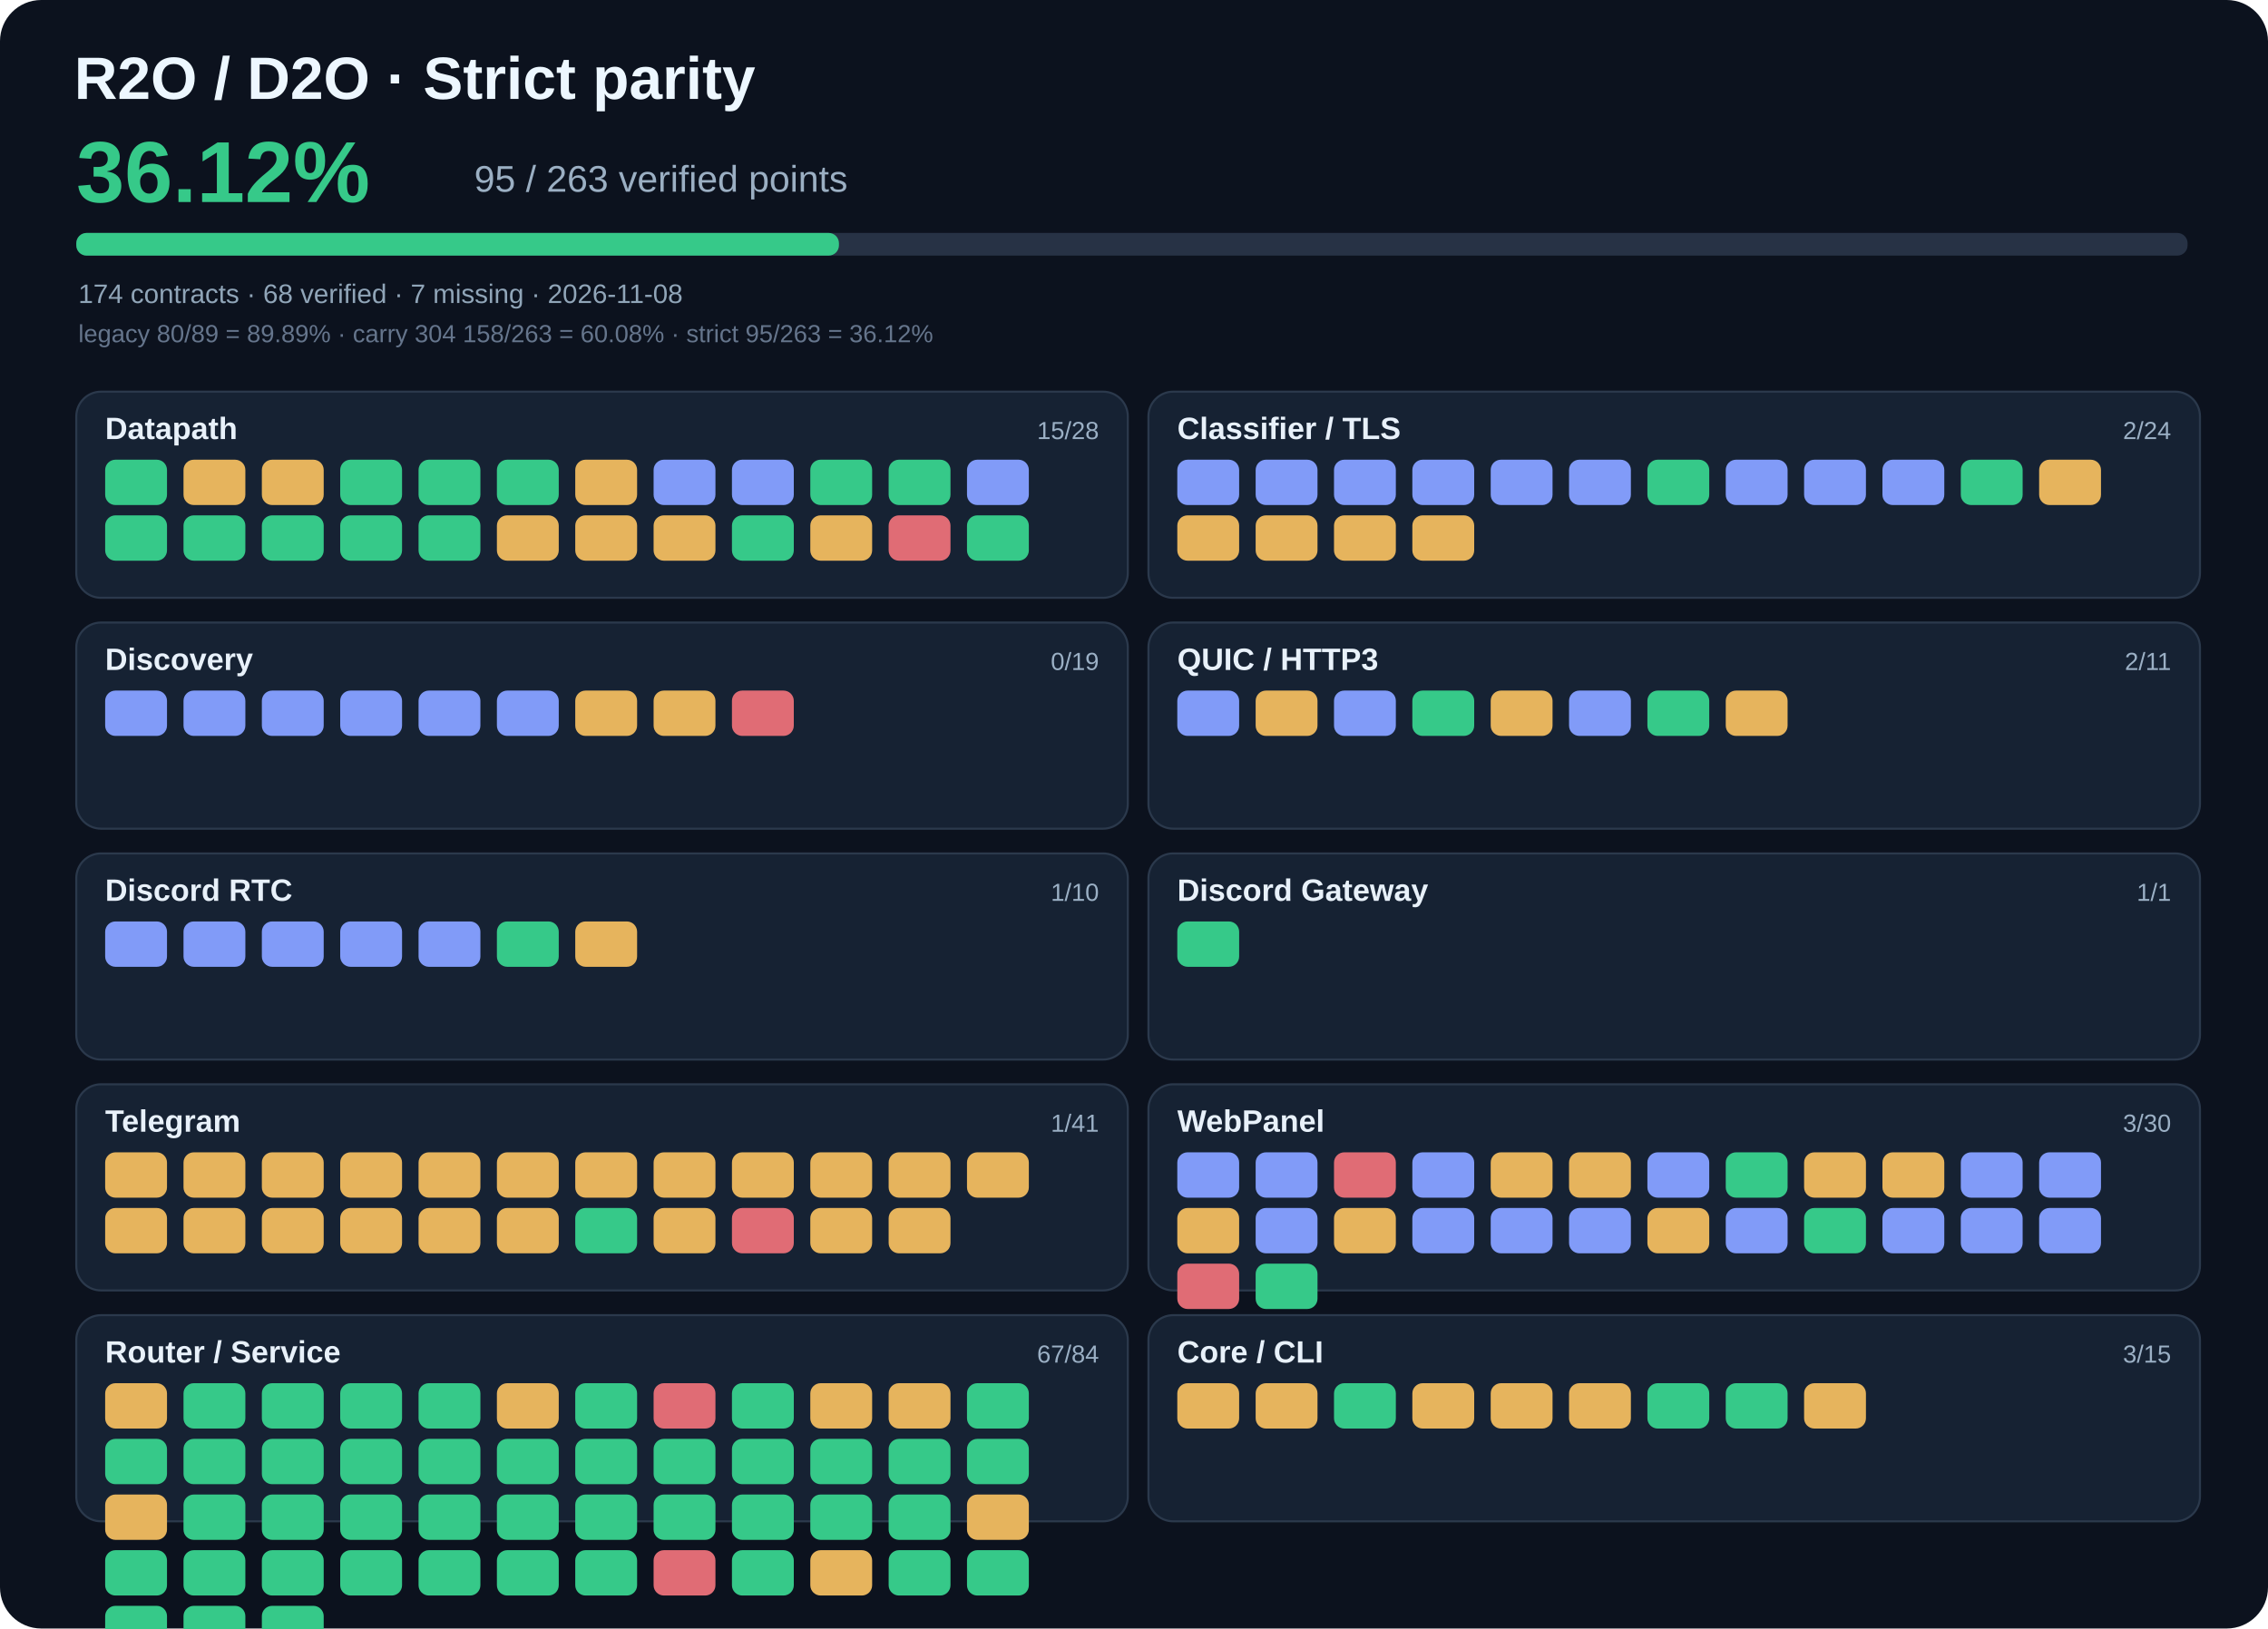
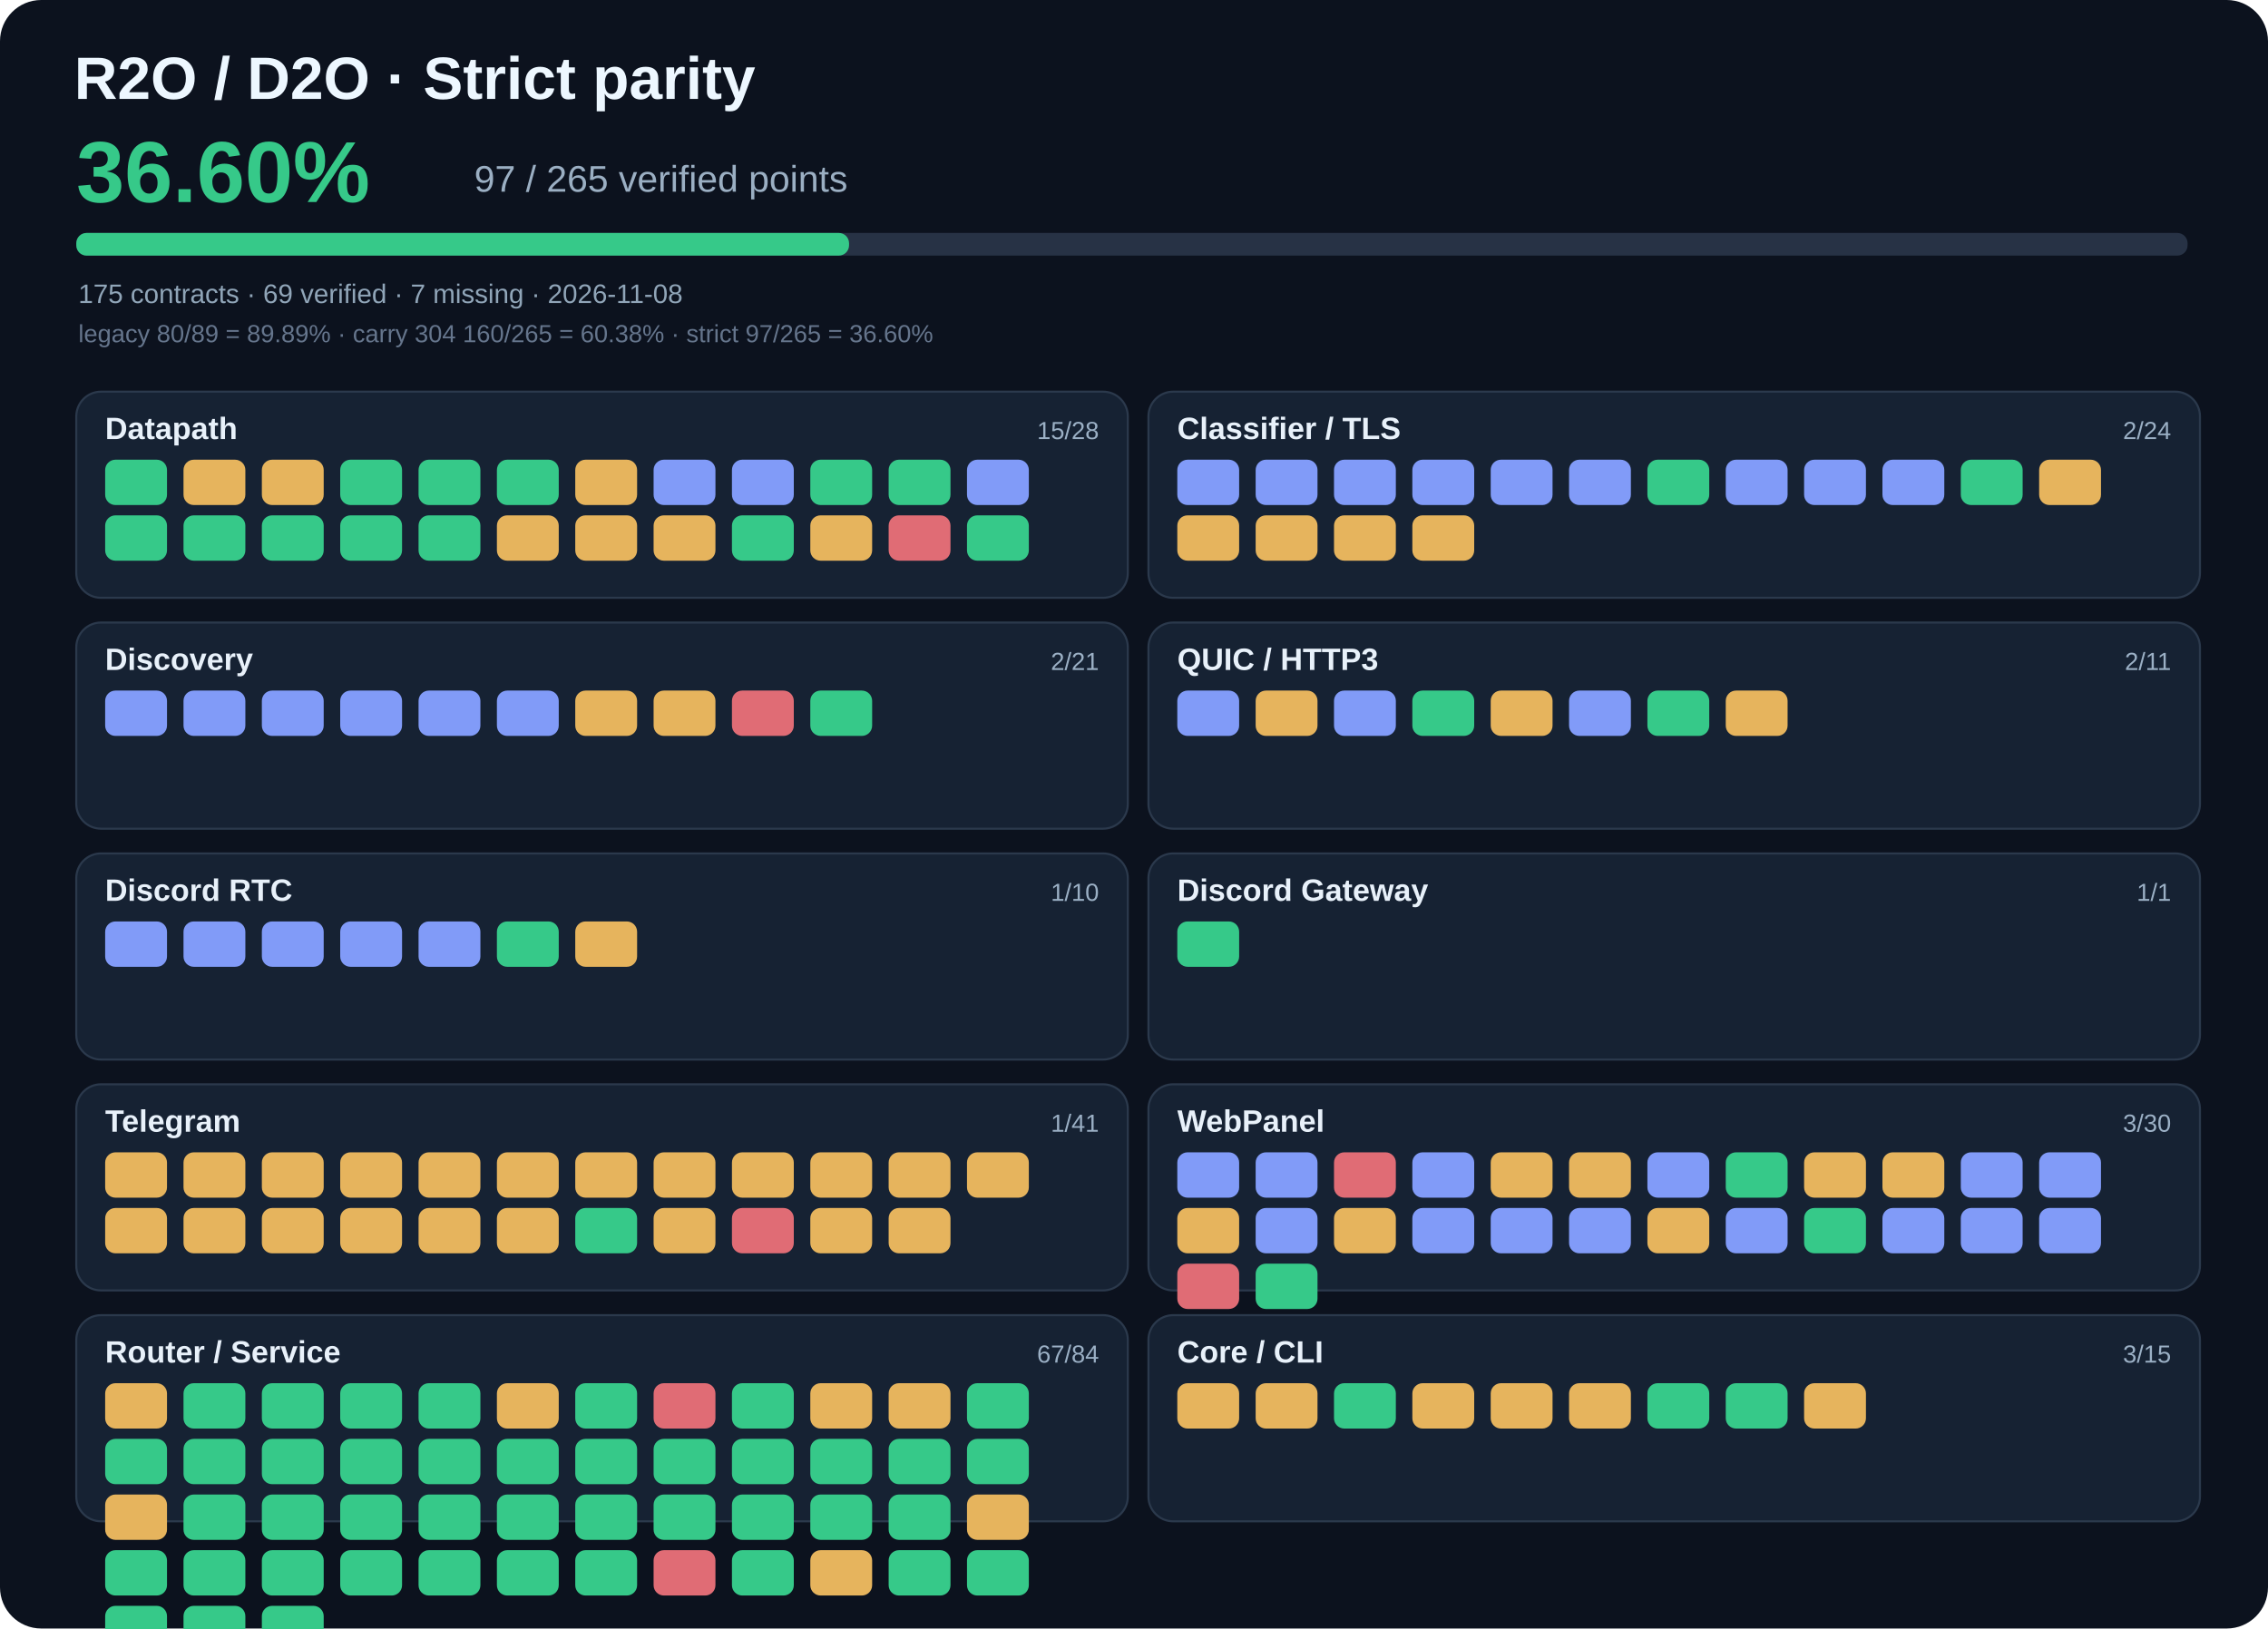
- <svg xmlns="http://www.w3.org/2000/svg" viewBox="0 0 1100 790" width="1100" height="790" role="img" aria-label="R2O strict parity 36.12%">
+ <svg xmlns="http://www.w3.org/2000/svg" viewBox="0 0 1100 790" width="1100" height="790" role="img" aria-label="R2O strict parity 36.60%">
  <rect width="1100" height="790" rx="20" fill="#0c121e" />
  <text x="36" y="48" fill="#edf7ff" font-family="Arial,sans-serif" font-size="29" font-weight="700">R2O / D2O · Strict parity</text>
-   <text x="37" y="98" fill="#36c989" font-family="Arial,sans-serif" font-size="42" font-weight="700">36.12%</text>
-   <text x="230" y="93" fill="#9bafc3" font-family="Arial,sans-serif" font-size="18">95 / 263 verified points</text>
+   <text x="37" y="98" fill="#36c989" font-family="Arial,sans-serif" font-size="42" font-weight="700">36.60%</text>
+   <text x="230" y="93" fill="#9bafc3" font-family="Arial,sans-serif" font-size="18">97 / 265 verified points</text>
  <rect x="37" y="113" width="1024" height="11" rx="5" fill="#273245" />
-   <rect x="37" y="113" width="369.9" height="11" rx="5" fill="#36c989" />
-   <text x="38" y="147" fill="#90a5b8" font-family="Arial,sans-serif" font-size="13">174 contracts · 68 verified · 7 missing · 2026-11-08</text>
-   <text x="38" y="166" fill="#65758c" font-family="Arial,sans-serif" font-size="12">legacy 80/89 = 89.89% · carry 304 158/263 = 60.08% · strict 95/263 = 36.12%</text>
+   <rect x="37" y="113" width="374.8" height="11" rx="5" fill="#36c989" />
+   <text x="38" y="147" fill="#90a5b8" font-family="Arial,sans-serif" font-size="13">175 contracts · 69 verified · 7 missing · 2026-11-08</text>
+   <text x="38" y="166" fill="#65758c" font-family="Arial,sans-serif" font-size="12">legacy 80/89 = 89.89% · carry 304 160/265 = 60.38% · strict 97/265 = 36.60%</text>
  <rect x="37" y="190" width="510" height="100" rx="12" fill="#162233" stroke="#2b394c" />
  <text x="51" y="213" fill="#e8f1fa" font-family="Arial,sans-serif" font-size="15" font-weight="700">Datapath</text>
  <text x="533" y="213" text-anchor="end" fill="#9bb0c5" font-family="Arial,sans-serif" font-size="12">15/28</text>
  <rect x="51" y="223" width="30" height="22" rx="5" fill="#36c989" />
  <rect x="89" y="223" width="30" height="22" rx="5" fill="#e6b45d" />
  <rect x="127" y="223" width="30" height="22" rx="5" fill="#e6b45d" />
  <rect x="165" y="223" width="30" height="22" rx="5" fill="#36c989" />
  <rect x="203" y="223" width="30" height="22" rx="5" fill="#36c989" />
  <rect x="241" y="223" width="30" height="22" rx="5" fill="#36c989" />
  <rect x="279" y="223" width="30" height="22" rx="5" fill="#e6b45d" />
  <rect x="317" y="223" width="30" height="22" rx="5" fill="#819bf8" />
  <rect x="355" y="223" width="30" height="22" rx="5" fill="#819bf8" />
  <rect x="393" y="223" width="30" height="22" rx="5" fill="#36c989" />
  <rect x="431" y="223" width="30" height="22" rx="5" fill="#36c989" />
  <rect x="469" y="223" width="30" height="22" rx="5" fill="#819bf8" />
  <rect x="51" y="250" width="30" height="22" rx="5" fill="#36c989" />
  <rect x="89" y="250" width="30" height="22" rx="5" fill="#36c989" />
  <rect x="127" y="250" width="30" height="22" rx="5" fill="#36c989" />
  <rect x="165" y="250" width="30" height="22" rx="5" fill="#36c989" />
  <rect x="203" y="250" width="30" height="22" rx="5" fill="#36c989" />
  <rect x="241" y="250" width="30" height="22" rx="5" fill="#e6b45d" />
  <rect x="279" y="250" width="30" height="22" rx="5" fill="#e6b45d" />
  <rect x="317" y="250" width="30" height="22" rx="5" fill="#e6b45d" />
  <rect x="355" y="250" width="30" height="22" rx="5" fill="#36c989" />
  <rect x="393" y="250" width="30" height="22" rx="5" fill="#e6b45d" />
  <rect x="431" y="250" width="30" height="22" rx="5" fill="#e06c75" />
  <rect x="469" y="250" width="30" height="22" rx="5" fill="#36c989" />
  <rect x="557" y="190" width="510" height="100" rx="12" fill="#162233" stroke="#2b394c" />
  <text x="571" y="213" fill="#e8f1fa" font-family="Arial,sans-serif" font-size="15" font-weight="700">Classifier / TLS</text>
  <text x="1053" y="213" text-anchor="end" fill="#9bb0c5" font-family="Arial,sans-serif" font-size="12">2/24</text>
  <rect x="571" y="223" width="30" height="22" rx="5" fill="#819bf8" />
  <rect x="609" y="223" width="30" height="22" rx="5" fill="#819bf8" />
  <rect x="647" y="223" width="30" height="22" rx="5" fill="#819bf8" />
  <rect x="685" y="223" width="30" height="22" rx="5" fill="#819bf8" />
  <rect x="723" y="223" width="30" height="22" rx="5" fill="#819bf8" />
  <rect x="761" y="223" width="30" height="22" rx="5" fill="#819bf8" />
  <rect x="799" y="223" width="30" height="22" rx="5" fill="#36c989" />
  <rect x="837" y="223" width="30" height="22" rx="5" fill="#819bf8" />
  <rect x="875" y="223" width="30" height="22" rx="5" fill="#819bf8" />
  <rect x="913" y="223" width="30" height="22" rx="5" fill="#819bf8" />
  <rect x="951" y="223" width="30" height="22" rx="5" fill="#36c989" />
  <rect x="989" y="223" width="30" height="22" rx="5" fill="#e6b45d" />
  <rect x="571" y="250" width="30" height="22" rx="5" fill="#e6b45d" />
  <rect x="609" y="250" width="30" height="22" rx="5" fill="#e6b45d" />
  <rect x="647" y="250" width="30" height="22" rx="5" fill="#e6b45d" />
  <rect x="685" y="250" width="30" height="22" rx="5" fill="#e6b45d" />
  <rect x="37" y="302" width="510" height="100" rx="12" fill="#162233" stroke="#2b394c" />
  <text x="51" y="325" fill="#e8f1fa" font-family="Arial,sans-serif" font-size="15" font-weight="700">Discovery</text>
-   <text x="533" y="325" text-anchor="end" fill="#9bb0c5" font-family="Arial,sans-serif" font-size="12">0/19</text>
+   <text x="533" y="325" text-anchor="end" fill="#9bb0c5" font-family="Arial,sans-serif" font-size="12">2/21</text>
  <rect x="51" y="335" width="30" height="22" rx="5" fill="#819bf8" />
  <rect x="89" y="335" width="30" height="22" rx="5" fill="#819bf8" />
  <rect x="127" y="335" width="30" height="22" rx="5" fill="#819bf8" />
  <rect x="165" y="335" width="30" height="22" rx="5" fill="#819bf8" />
  <rect x="203" y="335" width="30" height="22" rx="5" fill="#819bf8" />
  <rect x="241" y="335" width="30" height="22" rx="5" fill="#819bf8" />
  <rect x="279" y="335" width="30" height="22" rx="5" fill="#e6b45d" />
  <rect x="317" y="335" width="30" height="22" rx="5" fill="#e6b45d" />
  <rect x="355" y="335" width="30" height="22" rx="5" fill="#e06c75" />
+   <rect x="393" y="335" width="30" height="22" rx="5" fill="#36c989" />
  <rect x="557" y="302" width="510" height="100" rx="12" fill="#162233" stroke="#2b394c" />
  <text x="571" y="325" fill="#e8f1fa" font-family="Arial,sans-serif" font-size="15" font-weight="700">QUIC / HTTP3</text>
  <text x="1053" y="325" text-anchor="end" fill="#9bb0c5" font-family="Arial,sans-serif" font-size="12">2/11</text>
  <rect x="571" y="335" width="30" height="22" rx="5" fill="#819bf8" />
  <rect x="609" y="335" width="30" height="22" rx="5" fill="#e6b45d" />
  <rect x="647" y="335" width="30" height="22" rx="5" fill="#819bf8" />
  <rect x="685" y="335" width="30" height="22" rx="5" fill="#36c989" />
  <rect x="723" y="335" width="30" height="22" rx="5" fill="#e6b45d" />
  <rect x="761" y="335" width="30" height="22" rx="5" fill="#819bf8" />
  <rect x="799" y="335" width="30" height="22" rx="5" fill="#36c989" />
  <rect x="837" y="335" width="30" height="22" rx="5" fill="#e6b45d" />
  <rect x="37" y="414" width="510" height="100" rx="12" fill="#162233" stroke="#2b394c" />
  <text x="51" y="437" fill="#e8f1fa" font-family="Arial,sans-serif" font-size="15" font-weight="700">Discord RTC</text>
  <text x="533" y="437" text-anchor="end" fill="#9bb0c5" font-family="Arial,sans-serif" font-size="12">1/10</text>
  <rect x="51" y="447" width="30" height="22" rx="5" fill="#819bf8" />
  <rect x="89" y="447" width="30" height="22" rx="5" fill="#819bf8" />
  <rect x="127" y="447" width="30" height="22" rx="5" fill="#819bf8" />
  <rect x="165" y="447" width="30" height="22" rx="5" fill="#819bf8" />
  <rect x="203" y="447" width="30" height="22" rx="5" fill="#819bf8" />
  <rect x="241" y="447" width="30" height="22" rx="5" fill="#36c989" />
  <rect x="279" y="447" width="30" height="22" rx="5" fill="#e6b45d" />
  <rect x="557" y="414" width="510" height="100" rx="12" fill="#162233" stroke="#2b394c" />
  <text x="571" y="437" fill="#e8f1fa" font-family="Arial,sans-serif" font-size="15" font-weight="700">Discord Gateway</text>
  <text x="1053" y="437" text-anchor="end" fill="#9bb0c5" font-family="Arial,sans-serif" font-size="12">1/1</text>
  <rect x="571" y="447" width="30" height="22" rx="5" fill="#36c989" />
  <rect x="37" y="526" width="510" height="100" rx="12" fill="#162233" stroke="#2b394c" />
  <text x="51" y="549" fill="#e8f1fa" font-family="Arial,sans-serif" font-size="15" font-weight="700">Telegram</text>
  <text x="533" y="549" text-anchor="end" fill="#9bb0c5" font-family="Arial,sans-serif" font-size="12">1/41</text>
  <rect x="51" y="559" width="30" height="22" rx="5" fill="#e6b45d" />
  <rect x="89" y="559" width="30" height="22" rx="5" fill="#e6b45d" />
  <rect x="127" y="559" width="30" height="22" rx="5" fill="#e6b45d" />
  <rect x="165" y="559" width="30" height="22" rx="5" fill="#e6b45d" />
  <rect x="203" y="559" width="30" height="22" rx="5" fill="#e6b45d" />
  <rect x="241" y="559" width="30" height="22" rx="5" fill="#e6b45d" />
  <rect x="279" y="559" width="30" height="22" rx="5" fill="#e6b45d" />
  <rect x="317" y="559" width="30" height="22" rx="5" fill="#e6b45d" />
  <rect x="355" y="559" width="30" height="22" rx="5" fill="#e6b45d" />
  <rect x="393" y="559" width="30" height="22" rx="5" fill="#e6b45d" />
  <rect x="431" y="559" width="30" height="22" rx="5" fill="#e6b45d" />
  <rect x="469" y="559" width="30" height="22" rx="5" fill="#e6b45d" />
  <rect x="51" y="586" width="30" height="22" rx="5" fill="#e6b45d" />
  <rect x="89" y="586" width="30" height="22" rx="5" fill="#e6b45d" />
  <rect x="127" y="586" width="30" height="22" rx="5" fill="#e6b45d" />
  <rect x="165" y="586" width="30" height="22" rx="5" fill="#e6b45d" />
  <rect x="203" y="586" width="30" height="22" rx="5" fill="#e6b45d" />
  <rect x="241" y="586" width="30" height="22" rx="5" fill="#e6b45d" />
  <rect x="279" y="586" width="30" height="22" rx="5" fill="#36c989" />
  <rect x="317" y="586" width="30" height="22" rx="5" fill="#e6b45d" />
  <rect x="355" y="586" width="30" height="22" rx="5" fill="#e06c75" />
  <rect x="393" y="586" width="30" height="22" rx="5" fill="#e6b45d" />
  <rect x="431" y="586" width="30" height="22" rx="5" fill="#e6b45d" />
  <rect x="557" y="526" width="510" height="100" rx="12" fill="#162233" stroke="#2b394c" />
  <text x="571" y="549" fill="#e8f1fa" font-family="Arial,sans-serif" font-size="15" font-weight="700">WebPanel</text>
  <text x="1053" y="549" text-anchor="end" fill="#9bb0c5" font-family="Arial,sans-serif" font-size="12">3/30</text>
  <rect x="571" y="559" width="30" height="22" rx="5" fill="#819bf8" />
  <rect x="609" y="559" width="30" height="22" rx="5" fill="#819bf8" />
  <rect x="647" y="559" width="30" height="22" rx="5" fill="#e06c75" />
  <rect x="685" y="559" width="30" height="22" rx="5" fill="#819bf8" />
  <rect x="723" y="559" width="30" height="22" rx="5" fill="#e6b45d" />
  <rect x="761" y="559" width="30" height="22" rx="5" fill="#e6b45d" />
  <rect x="799" y="559" width="30" height="22" rx="5" fill="#819bf8" />
  <rect x="837" y="559" width="30" height="22" rx="5" fill="#36c989" />
  <rect x="875" y="559" width="30" height="22" rx="5" fill="#e6b45d" />
  <rect x="913" y="559" width="30" height="22" rx="5" fill="#e6b45d" />
  <rect x="951" y="559" width="30" height="22" rx="5" fill="#819bf8" />
  <rect x="989" y="559" width="30" height="22" rx="5" fill="#819bf8" />
  <rect x="571" y="586" width="30" height="22" rx="5" fill="#e6b45d" />
  <rect x="609" y="586" width="30" height="22" rx="5" fill="#819bf8" />
  <rect x="647" y="586" width="30" height="22" rx="5" fill="#e6b45d" />
  <rect x="685" y="586" width="30" height="22" rx="5" fill="#819bf8" />
  <rect x="723" y="586" width="30" height="22" rx="5" fill="#819bf8" />
  <rect x="761" y="586" width="30" height="22" rx="5" fill="#819bf8" />
  <rect x="799" y="586" width="30" height="22" rx="5" fill="#e6b45d" />
  <rect x="837" y="586" width="30" height="22" rx="5" fill="#819bf8" />
  <rect x="875" y="586" width="30" height="22" rx="5" fill="#36c989" />
  <rect x="913" y="586" width="30" height="22" rx="5" fill="#819bf8" />
  <rect x="951" y="586" width="30" height="22" rx="5" fill="#819bf8" />
  <rect x="989" y="586" width="30" height="22" rx="5" fill="#819bf8" />
  <rect x="571" y="613" width="30" height="22" rx="5" fill="#e06c75" />
  <rect x="609" y="613" width="30" height="22" rx="5" fill="#36c989" />
  <rect x="37" y="638" width="510" height="100" rx="12" fill="#162233" stroke="#2b394c" />
  <text x="51" y="661" fill="#e8f1fa" font-family="Arial,sans-serif" font-size="15" font-weight="700">Router / Service</text>
  <text x="533" y="661" text-anchor="end" fill="#9bb0c5" font-family="Arial,sans-serif" font-size="12">67/84</text>
  <rect x="51" y="671" width="30" height="22" rx="5" fill="#e6b45d" />
  <rect x="89" y="671" width="30" height="22" rx="5" fill="#36c989" />
  <rect x="127" y="671" width="30" height="22" rx="5" fill="#36c989" />
  <rect x="165" y="671" width="30" height="22" rx="5" fill="#36c989" />
  <rect x="203" y="671" width="30" height="22" rx="5" fill="#36c989" />
  <rect x="241" y="671" width="30" height="22" rx="5" fill="#e6b45d" />
  <rect x="279" y="671" width="30" height="22" rx="5" fill="#36c989" />
  <rect x="317" y="671" width="30" height="22" rx="5" fill="#e06c75" />
  <rect x="355" y="671" width="30" height="22" rx="5" fill="#36c989" />
  <rect x="393" y="671" width="30" height="22" rx="5" fill="#e6b45d" />
  <rect x="431" y="671" width="30" height="22" rx="5" fill="#e6b45d" />
  <rect x="469" y="671" width="30" height="22" rx="5" fill="#36c989" />
  <rect x="51" y="698" width="30" height="22" rx="5" fill="#36c989" />
  <rect x="89" y="698" width="30" height="22" rx="5" fill="#36c989" />
  <rect x="127" y="698" width="30" height="22" rx="5" fill="#36c989" />
  <rect x="165" y="698" width="30" height="22" rx="5" fill="#36c989" />
  <rect x="203" y="698" width="30" height="22" rx="5" fill="#36c989" />
  <rect x="241" y="698" width="30" height="22" rx="5" fill="#36c989" />
  <rect x="279" y="698" width="30" height="22" rx="5" fill="#36c989" />
  <rect x="317" y="698" width="30" height="22" rx="5" fill="#36c989" />
  <rect x="355" y="698" width="30" height="22" rx="5" fill="#36c989" />
  <rect x="393" y="698" width="30" height="22" rx="5" fill="#36c989" />
  <rect x="431" y="698" width="30" height="22" rx="5" fill="#36c989" />
  <rect x="469" y="698" width="30" height="22" rx="5" fill="#36c989" />
  <rect x="51" y="725" width="30" height="22" rx="5" fill="#e6b45d" />
  <rect x="89" y="725" width="30" height="22" rx="5" fill="#36c989" />
  <rect x="127" y="725" width="30" height="22" rx="5" fill="#36c989" />
  <rect x="165" y="725" width="30" height="22" rx="5" fill="#36c989" />
  <rect x="203" y="725" width="30" height="22" rx="5" fill="#36c989" />
  <rect x="241" y="725" width="30" height="22" rx="5" fill="#36c989" />
  <rect x="279" y="725" width="30" height="22" rx="5" fill="#36c989" />
  <rect x="317" y="725" width="30" height="22" rx="5" fill="#36c989" />
  <rect x="355" y="725" width="30" height="22" rx="5" fill="#36c989" />
  <rect x="393" y="725" width="30" height="22" rx="5" fill="#36c989" />
  <rect x="431" y="725" width="30" height="22" rx="5" fill="#36c989" />
  <rect x="469" y="725" width="30" height="22" rx="5" fill="#e6b45d" />
  <rect x="51" y="752" width="30" height="22" rx="5" fill="#36c989" />
  <rect x="89" y="752" width="30" height="22" rx="5" fill="#36c989" />
  <rect x="127" y="752" width="30" height="22" rx="5" fill="#36c989" />
  <rect x="165" y="752" width="30" height="22" rx="5" fill="#36c989" />
  <rect x="203" y="752" width="30" height="22" rx="5" fill="#36c989" />
  <rect x="241" y="752" width="30" height="22" rx="5" fill="#36c989" />
  <rect x="279" y="752" width="30" height="22" rx="5" fill="#36c989" />
  <rect x="317" y="752" width="30" height="22" rx="5" fill="#e06c75" />
  <rect x="355" y="752" width="30" height="22" rx="5" fill="#36c989" />
  <rect x="393" y="752" width="30" height="22" rx="5" fill="#e6b45d" />
  <rect x="431" y="752" width="30" height="22" rx="5" fill="#36c989" />
  <rect x="469" y="752" width="30" height="22" rx="5" fill="#36c989" />
  <rect x="51" y="779" width="30" height="22" rx="5" fill="#36c989" />
  <rect x="89" y="779" width="30" height="22" rx="5" fill="#36c989" />
  <rect x="127" y="779" width="30" height="22" rx="5" fill="#36c989" />
  <rect x="557" y="638" width="510" height="100" rx="12" fill="#162233" stroke="#2b394c" />
  <text x="571" y="661" fill="#e8f1fa" font-family="Arial,sans-serif" font-size="15" font-weight="700">Core / CLI</text>
  <text x="1053" y="661" text-anchor="end" fill="#9bb0c5" font-family="Arial,sans-serif" font-size="12">3/15</text>
  <rect x="571" y="671" width="30" height="22" rx="5" fill="#e6b45d" />
  <rect x="609" y="671" width="30" height="22" rx="5" fill="#e6b45d" />
  <rect x="647" y="671" width="30" height="22" rx="5" fill="#36c989" />
  <rect x="685" y="671" width="30" height="22" rx="5" fill="#e6b45d" />
  <rect x="723" y="671" width="30" height="22" rx="5" fill="#e6b45d" />
  <rect x="761" y="671" width="30" height="22" rx="5" fill="#e6b45d" />
  <rect x="799" y="671" width="30" height="22" rx="5" fill="#36c989" />
  <rect x="837" y="671" width="30" height="22" rx="5" fill="#36c989" />
  <rect x="875" y="671" width="30" height="22" rx="5" fill="#e6b45d" />
</svg>
